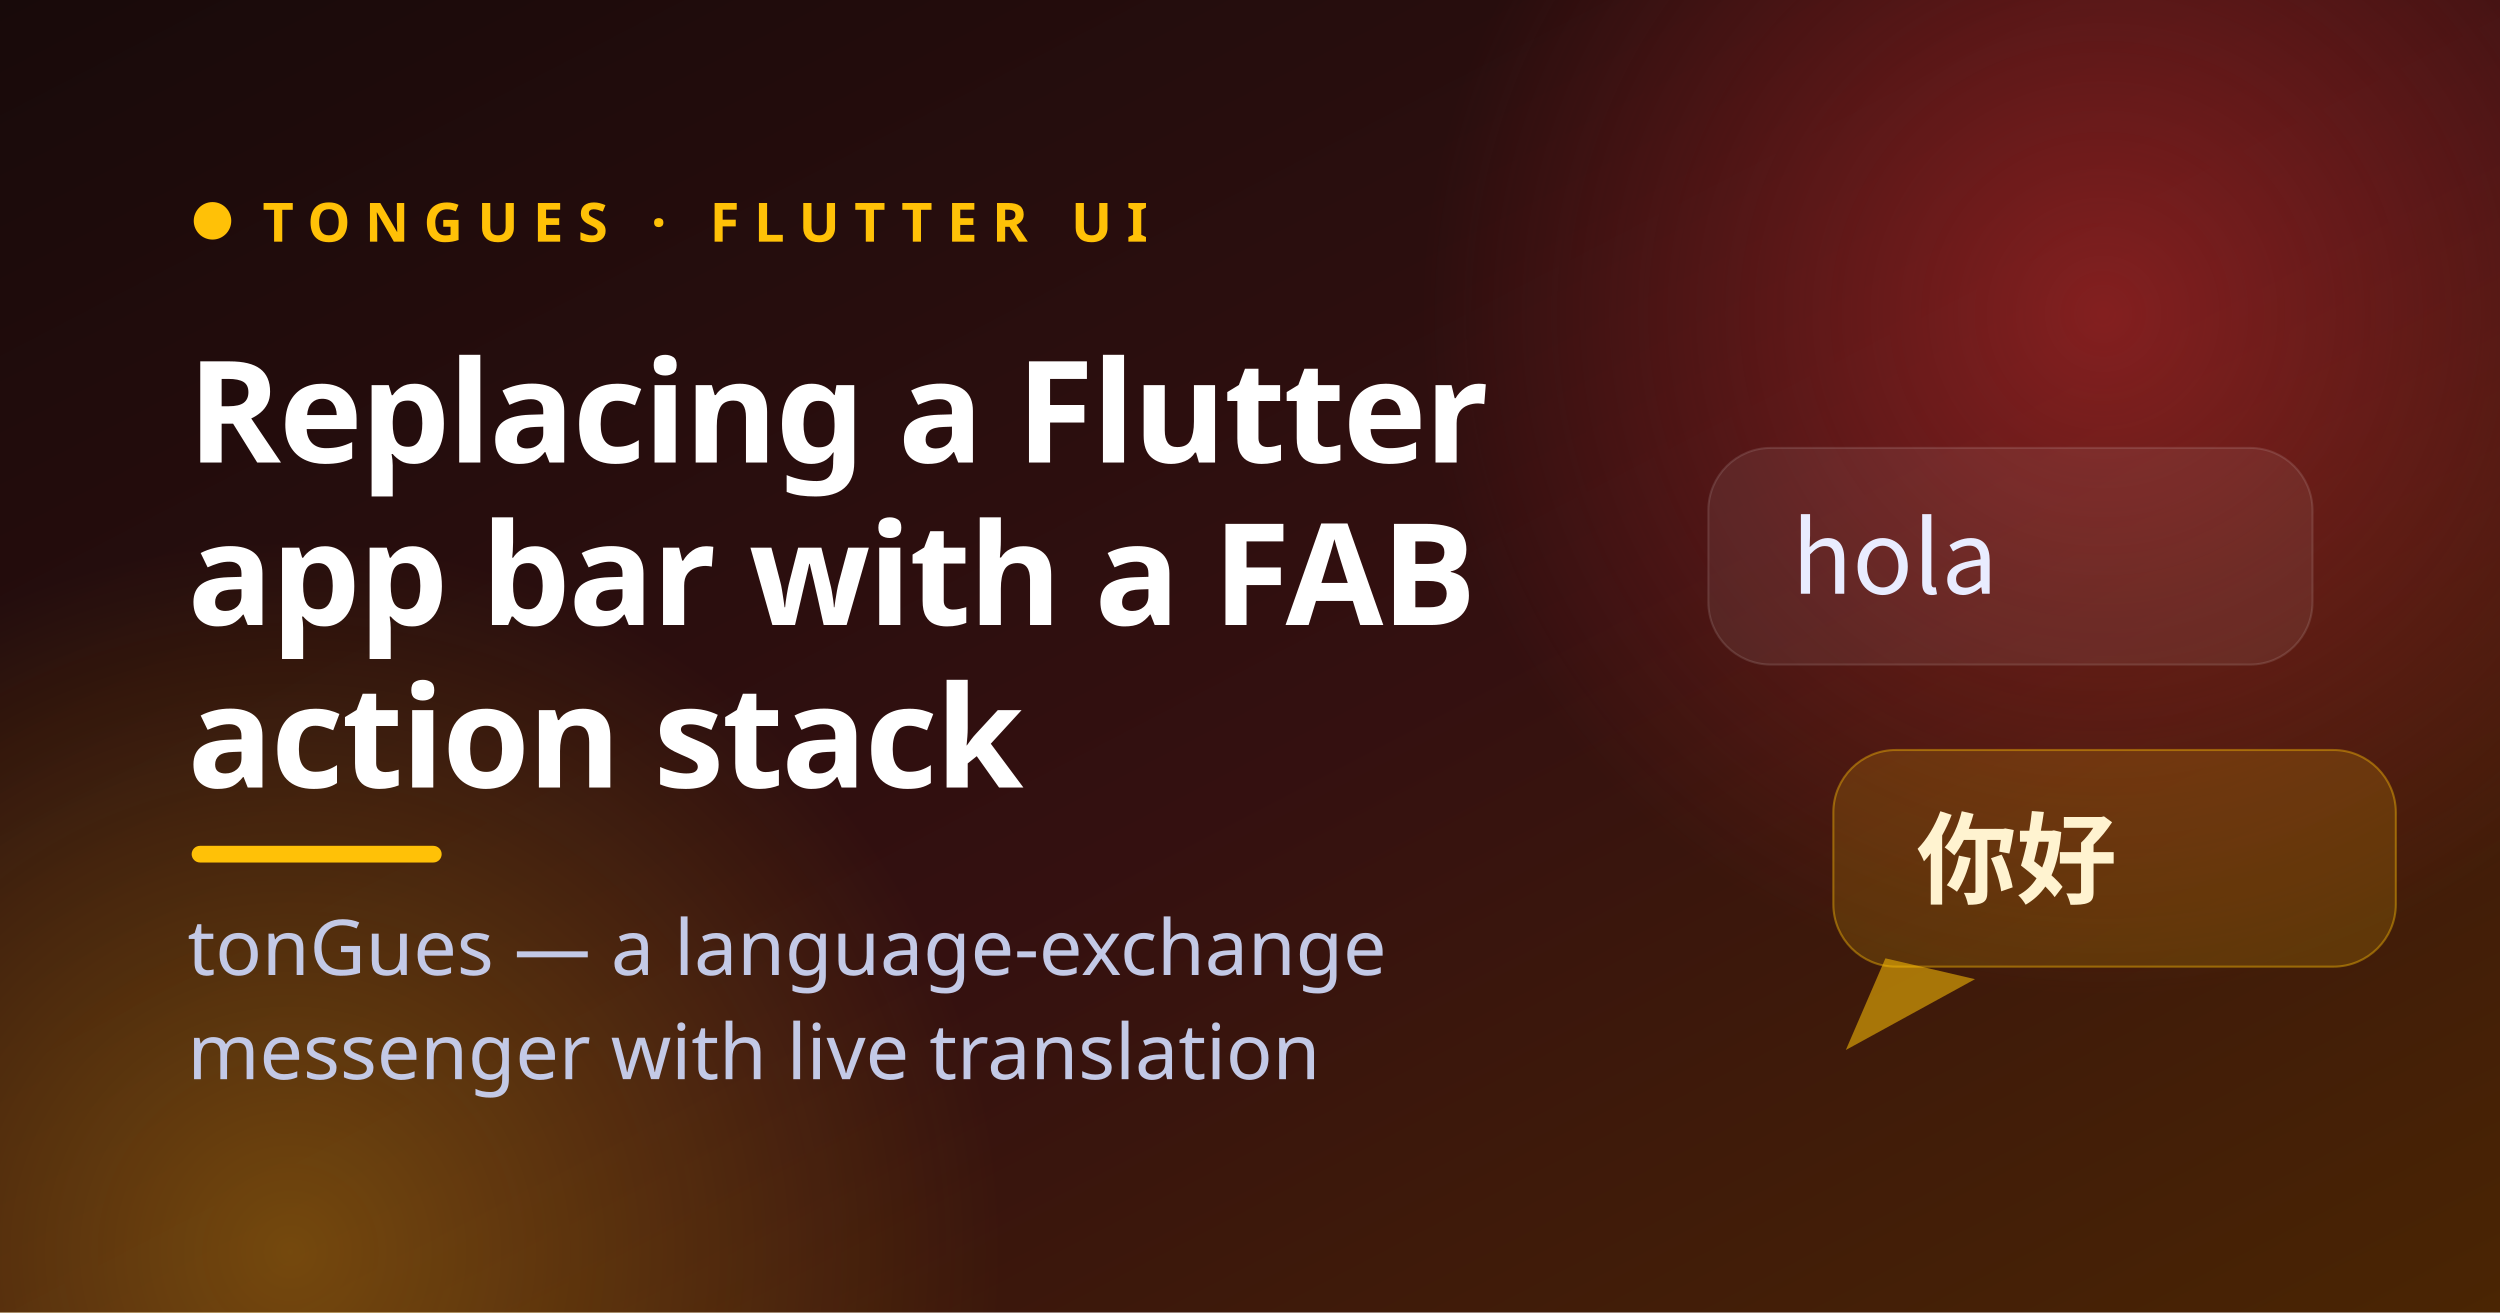
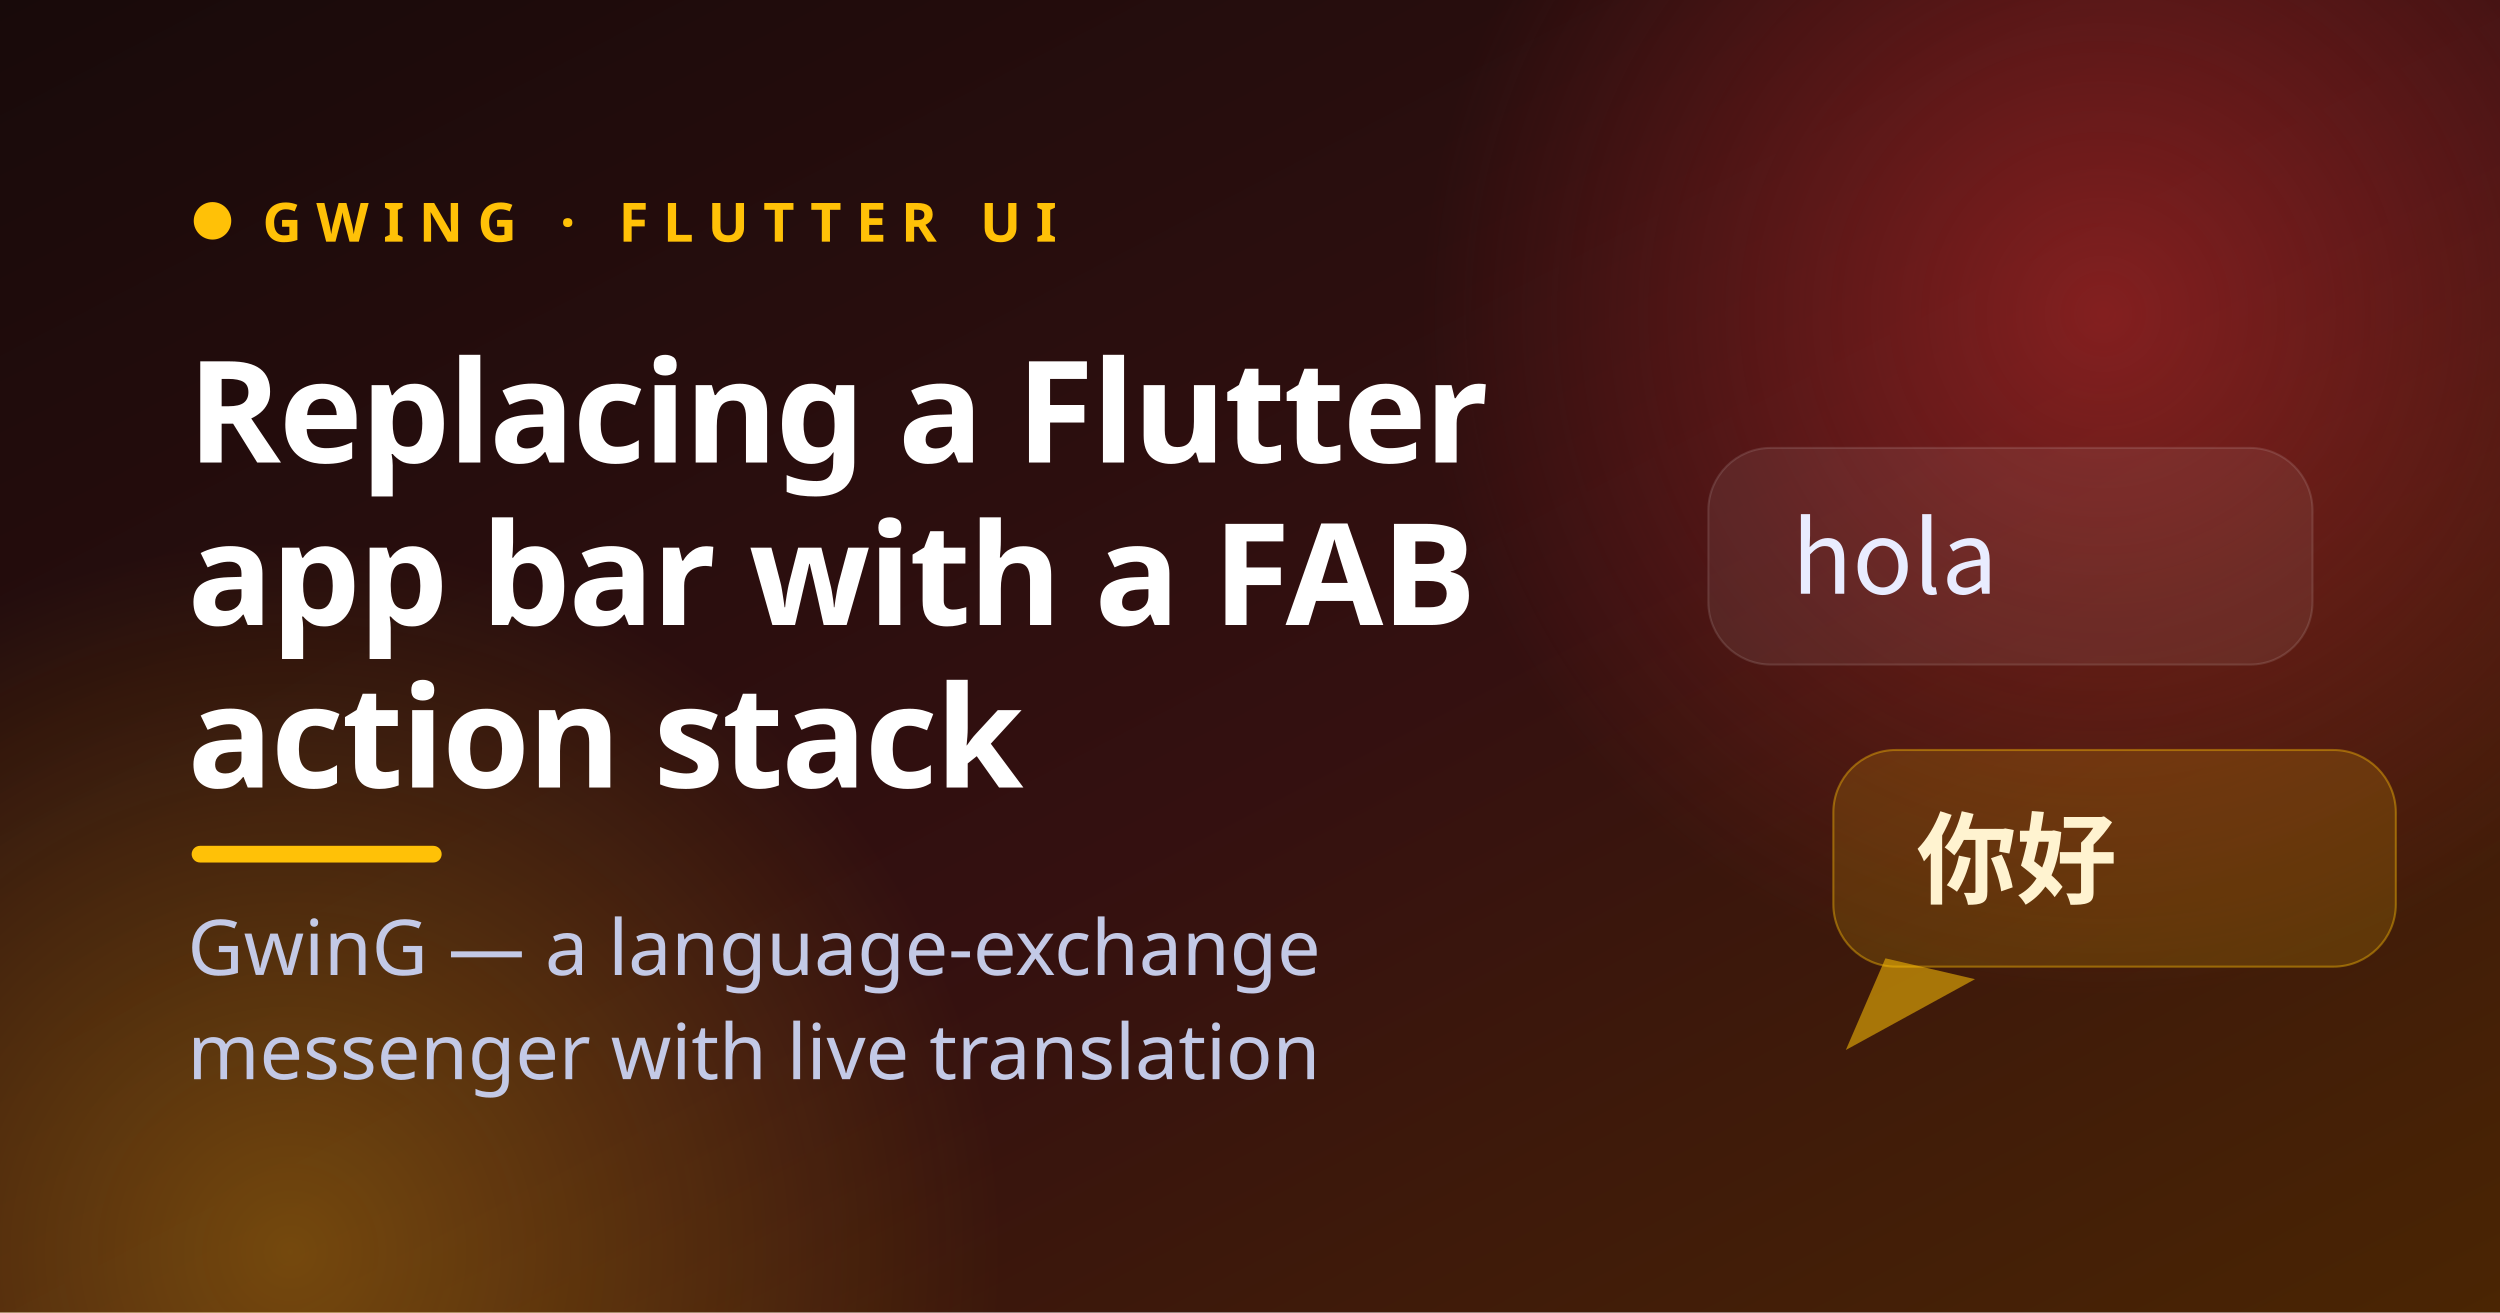
<svg xmlns="http://www.w3.org/2000/svg" width="1200" height="630" viewBox="0 0 1200 630">
  <defs>
    <linearGradient id="bg" x1="0%" y1="0%" x2="100%" y2="100%">
      <stop offset="0%" stop-color="#180a0a" />
      <stop offset="55%" stop-color="#341010" />
      <stop offset="100%" stop-color="#4a2503" />
    </linearGradient>
    <radialGradient id="glow" cx="50%" cy="50%" r="50%">
      <stop offset="0%" stop-color="#d32f2f" stop-opacity="0.5" />
      <stop offset="100%" stop-color="#d32f2f" stop-opacity="0" />
    </radialGradient>
    <radialGradient id="glow2" cx="50%" cy="50%" r="50%">
      <stop offset="0%" stop-color="#ffc107" stop-opacity="0.32" />
      <stop offset="100%" stop-color="#ffc107" stop-opacity="0" />
    </radialGradient>
  </defs>
  <rect width="1200" height="630" fill="url(#bg)" />
  <circle cx="1010" cy="150" r="330" fill="url(#glow)" />
  <circle cx="140" cy="600" r="340" fill="url(#glow2)" />
  <g>
    <rect x="820" y="215" width="290" height="104" rx="30" fill="#ffffff" fill-opacity="0.07" stroke="#ffffff" stroke-opacity="0.12" />
    <text x="860" y="285" font-family="Noto Sans CJK SC, Noto Sans, sans-serif" font-size="48" font-weight="500" fill="#e9ecff">hola</text>
    <rect x="880" y="360" width="270" height="104" rx="30" fill="#ffc107" fill-opacity="0.16" stroke="#ffc107" stroke-opacity="0.4" />
    <text x="920" y="430" font-family="Noto Sans CJK SC, Noto Sans, sans-serif" font-size="48" font-weight="600" fill="#fff3d0">你好</text>
    <path d="M905 460 L886 504 L948 470 Z" fill="#ffc107" fill-opacity="0.55" />
  </g>
  <circle cx="102" cy="106" r="9" fill="#ffc107" />
-   <text x="126" y="116" font-family="Noto Sans, Liberation Sans, DejaVu Sans, sans-serif" font-size="26" font-weight="700" letter-spacing="7" fill="#ffc107">TONGUES · FLUTTER UI</text>
+   <text x="126" y="116" font-family="Noto Sans, Liberation Sans, DejaVu Sans, sans-serif" font-size="26" font-weight="700" letter-spacing="7" fill="#ffc107">GWING · FLUTTER UI</text>
  <text x="90" y="222" font-family="Noto Sans, Liberation Sans, DejaVu Sans, sans-serif" font-size="68" font-weight="800" fill="#ffffff" letter-spacing="-1">Replacing a Flutter</text>
  <text x="90" y="300" font-family="Noto Sans, Liberation Sans, DejaVu Sans, sans-serif" font-size="68" font-weight="800" fill="#ffffff" letter-spacing="-1">app bar with a FAB</text>
  <text x="90" y="378" font-family="Noto Sans, Liberation Sans, DejaVu Sans, sans-serif" font-size="68" font-weight="800" fill="#ffffff" letter-spacing="-1">action stack</text>
  <rect x="92" y="406" width="120" height="8" rx="4" fill="#ffc107" />
-   <text x="90" y="468" font-family="Noto Sans, Liberation Sans, DejaVu Sans, sans-serif" font-size="37" font-weight="400" fill="#c3c9e6">tonGues — a language-exchange</text>
+   <text x="90" y="468" font-family="Noto Sans, Liberation Sans, DejaVu Sans, sans-serif" font-size="37" font-weight="400" fill="#c3c9e6">GwinG — a language-exchange</text>
  <text x="90" y="518" font-family="Noto Sans, Liberation Sans, DejaVu Sans, sans-serif" font-size="37" font-weight="400" fill="#c3c9e6">messenger with live translation</text>
</svg>
